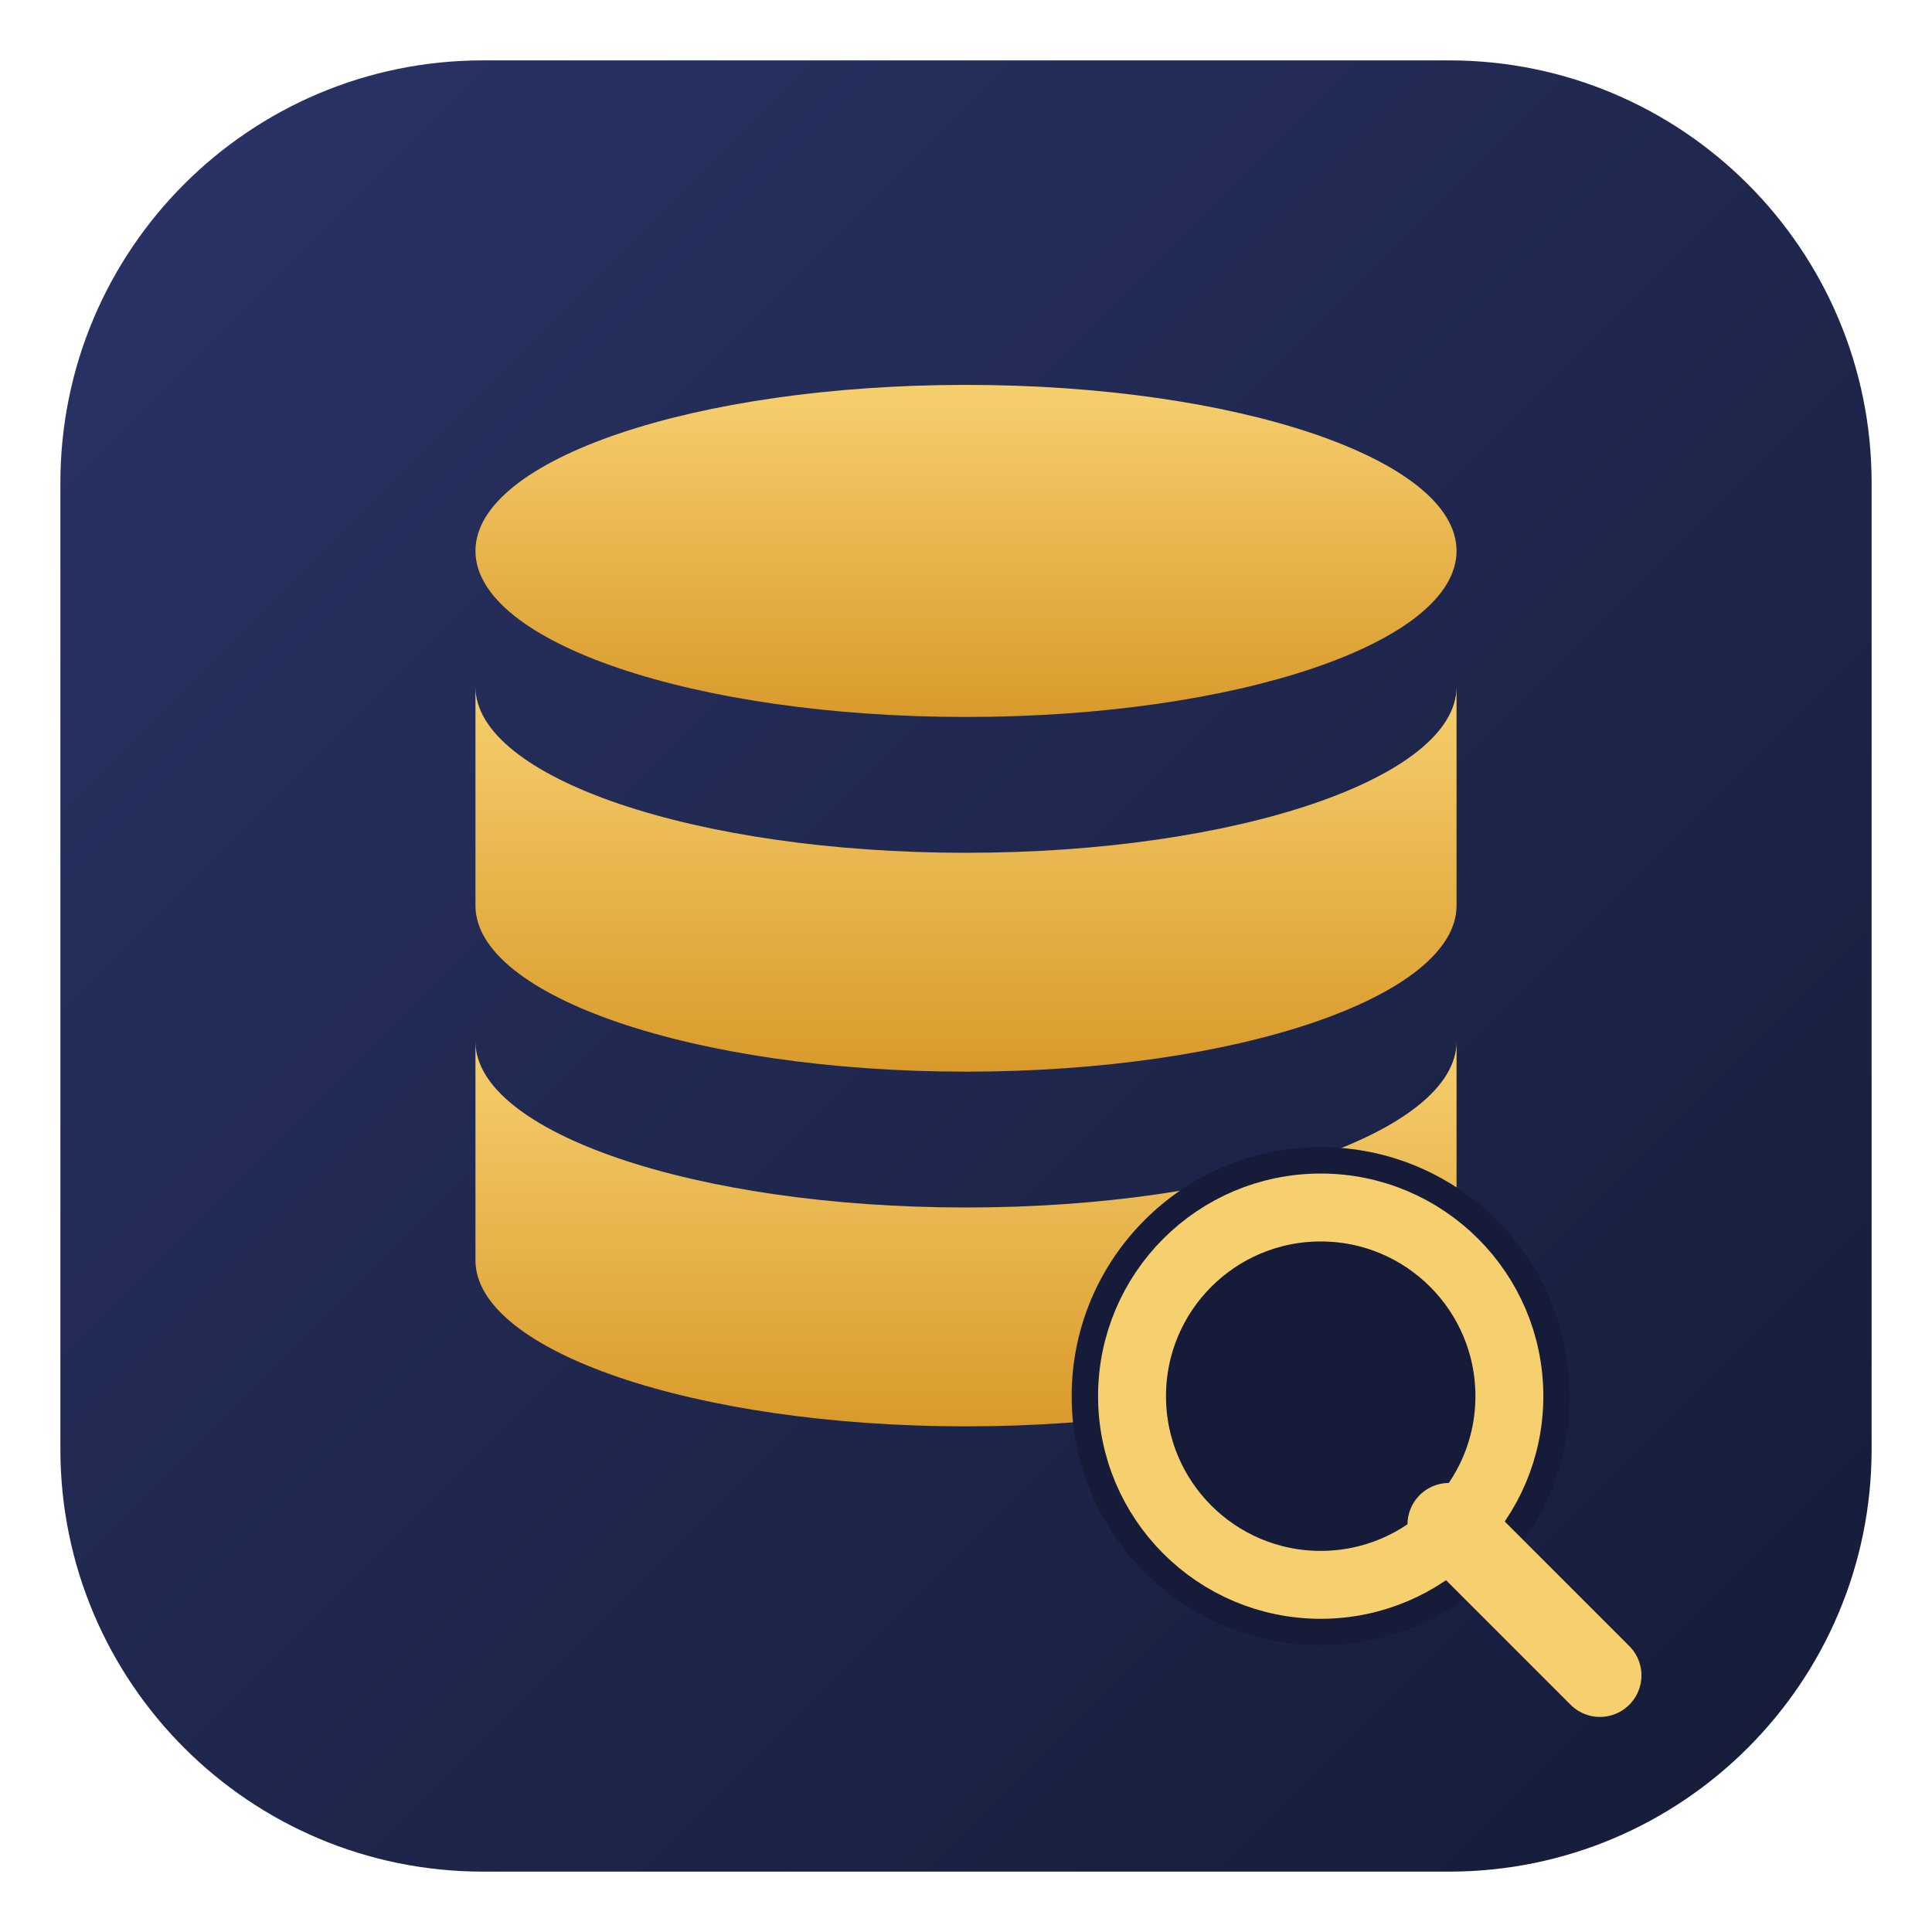
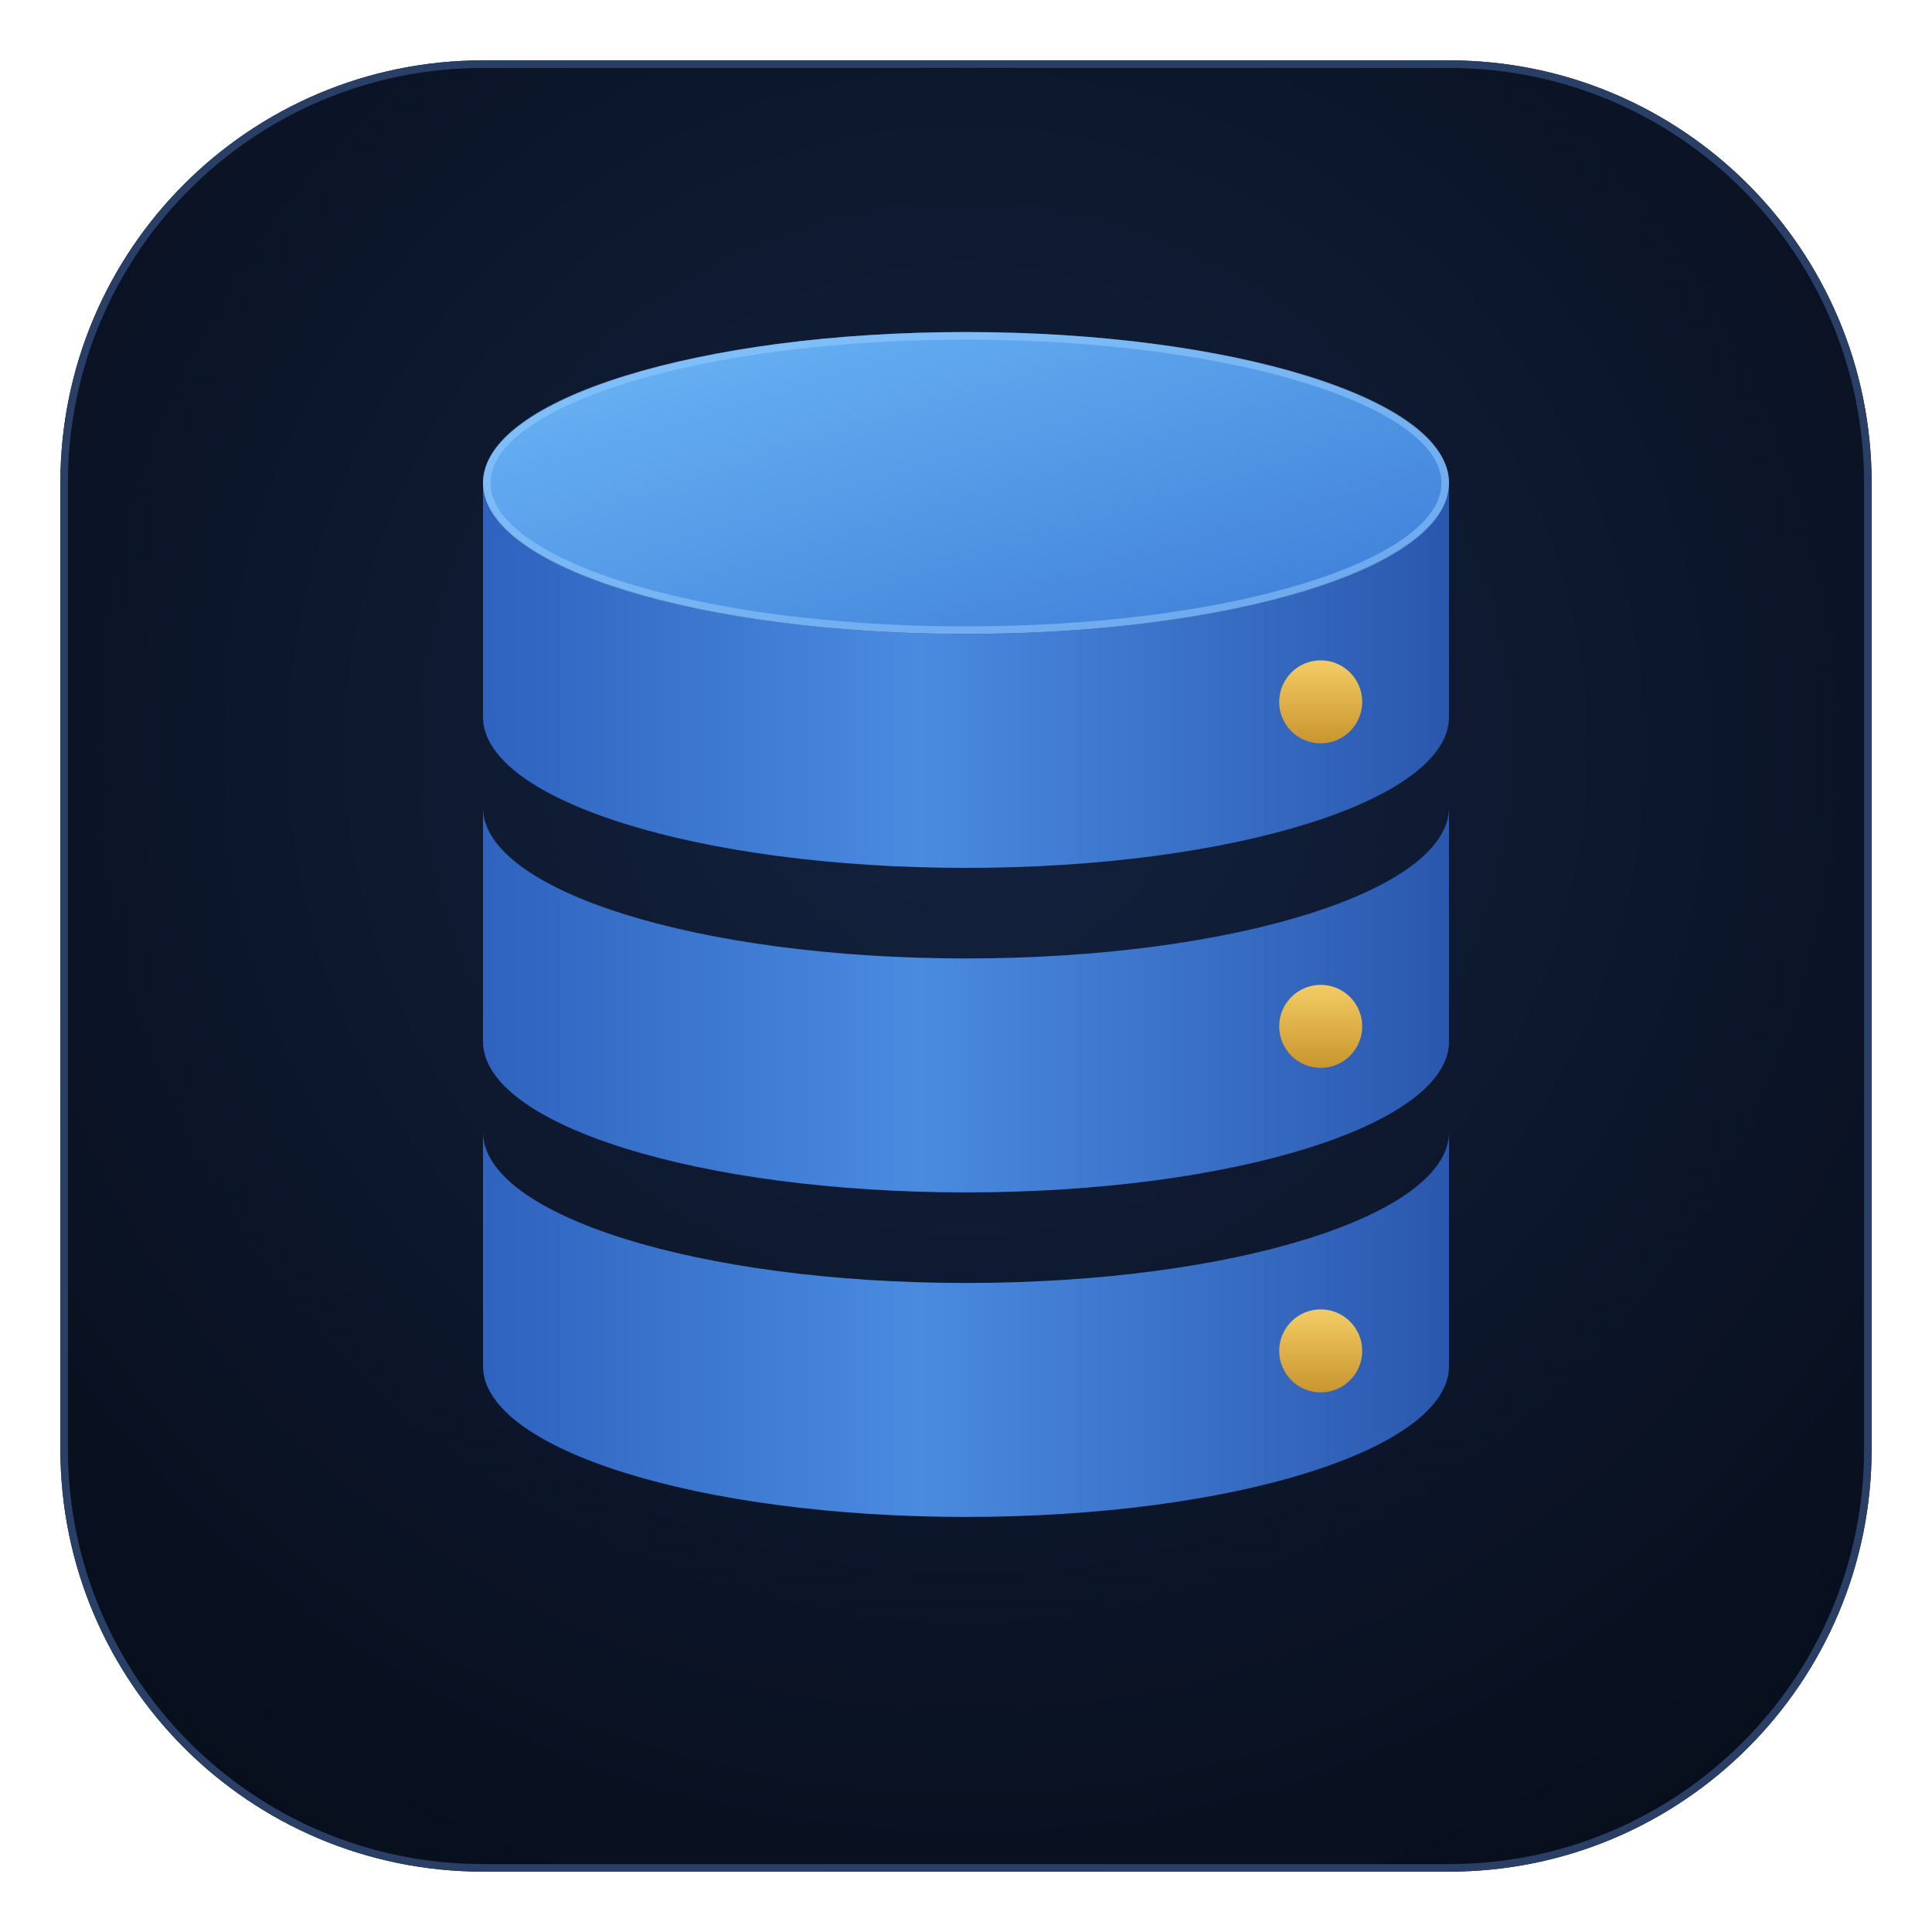
<svg xmlns="http://www.w3.org/2000/svg" viewBox="0 0 512 512" width="512" height="512">
  <defs>
-     <linearGradient id="g" x1="0" y1="0" x2="1" y2="1">
-       <stop offset="0" stop-color="#2A3466" />
-       <stop offset="1" stop-color="#151B38" />
+     <radialGradient id="bg" cx=".5" cy=".38" r=".75">
+       <stop offset="0" stop-color="#13223F" />
+       <stop offset="1" stop-color="#070D1A" />
+     </radialGradient>
+     <linearGradient id="top" x1="0" y1="0" x2="1" y2="1">
+       <stop offset="0" stop-color="#6DB8F7" />
+       <stop offset="1" stop-color="#3B7BD6" />
+     </linearGradient>
+     <linearGradient id="side" x1="0" y1="0" x2="1" y2="0">
+       <stop offset="0" stop-color="#2E62BE" />
+       <stop offset=".45" stop-color="#4A8BE0" />
+       <stop offset="1" stop-color="#2A57AE" />
    </linearGradient>
    <linearGradient id="au" x1="0" y1="0" x2="0" y2="1">
-       <stop offset="0" stop-color="#F6CF6E" />
-       <stop offset="1" stop-color="#D99A2B" />
+       <stop offset="0" stop-color="#F3CC66" />
+       <stop offset="1" stop-color="#C9952E" />
    </linearGradient>
  </defs>
-   <rect x="16" y="16" width="480" height="480" rx="112" fill="url(#g)" />
-   <g fill="url(#au)">
-     <ellipse cx="256" cy="146" rx="130" ry="44" />
-     <path d="M126 182c0 24 58 44 130 44s130-20 130-44v58c0 24-58 44-130 44s-130-20-130-44z" />
-     <path d="M126 276c0 24 58 44 130 44s130-20 130-44v58c0 24-58 44-130 44s-130-20-130-44z" />
+   <rect x="16" y="16" width="480" height="480" rx="112" fill="url(#bg)" />
+   <rect x="17" y="17" width="478" height="478" rx="111" fill="none" stroke="#2A3F66" stroke-width="2" />
+   <g transform="translate(0 0)">
+     <g>
+       <path fill="url(#side)" d="M128 300c0 22 57 40 128 40s128-18 128-40v62c0 22-57 40-128 40s-128-18-128-40z" />
+       <path fill="url(#side)" d="M128 214c0 22 57 40 128 40s128-18 128-40v62c0 22-57 40-128 40s-128-18-128-40z" />
+       <path fill="url(#side)" d="M128 128c0 22 57 40 128 40s128-18 128-40v62c0 22-57 40-128 40s-128-18-128-40z" />
+       <ellipse cx="256" cy="128" rx="128" ry="40" fill="url(#top)" />
+       <ellipse cx="256" cy="128" rx="127" ry="39" fill="none" stroke="#9AD0FF" stroke-opacity=".5" stroke-width="2" />
+     </g>
+     <g fill="url(#au)">
+       <circle cx="350" cy="186" r="11" />
+       <circle cx="350" cy="272" r="11" />
+       <circle cx="350" cy="358" r="11" />
+     </g>
  </g>
-   <circle cx="350" cy="370" r="66" fill="#151B38" />
-   <circle cx="350" cy="370" r="50" fill="none" stroke="#F6CF6E" stroke-width="18" />
-   <path d="M384 404l40 40" stroke="#F6CF6E" stroke-width="22" stroke-linecap="round" />
</svg>
